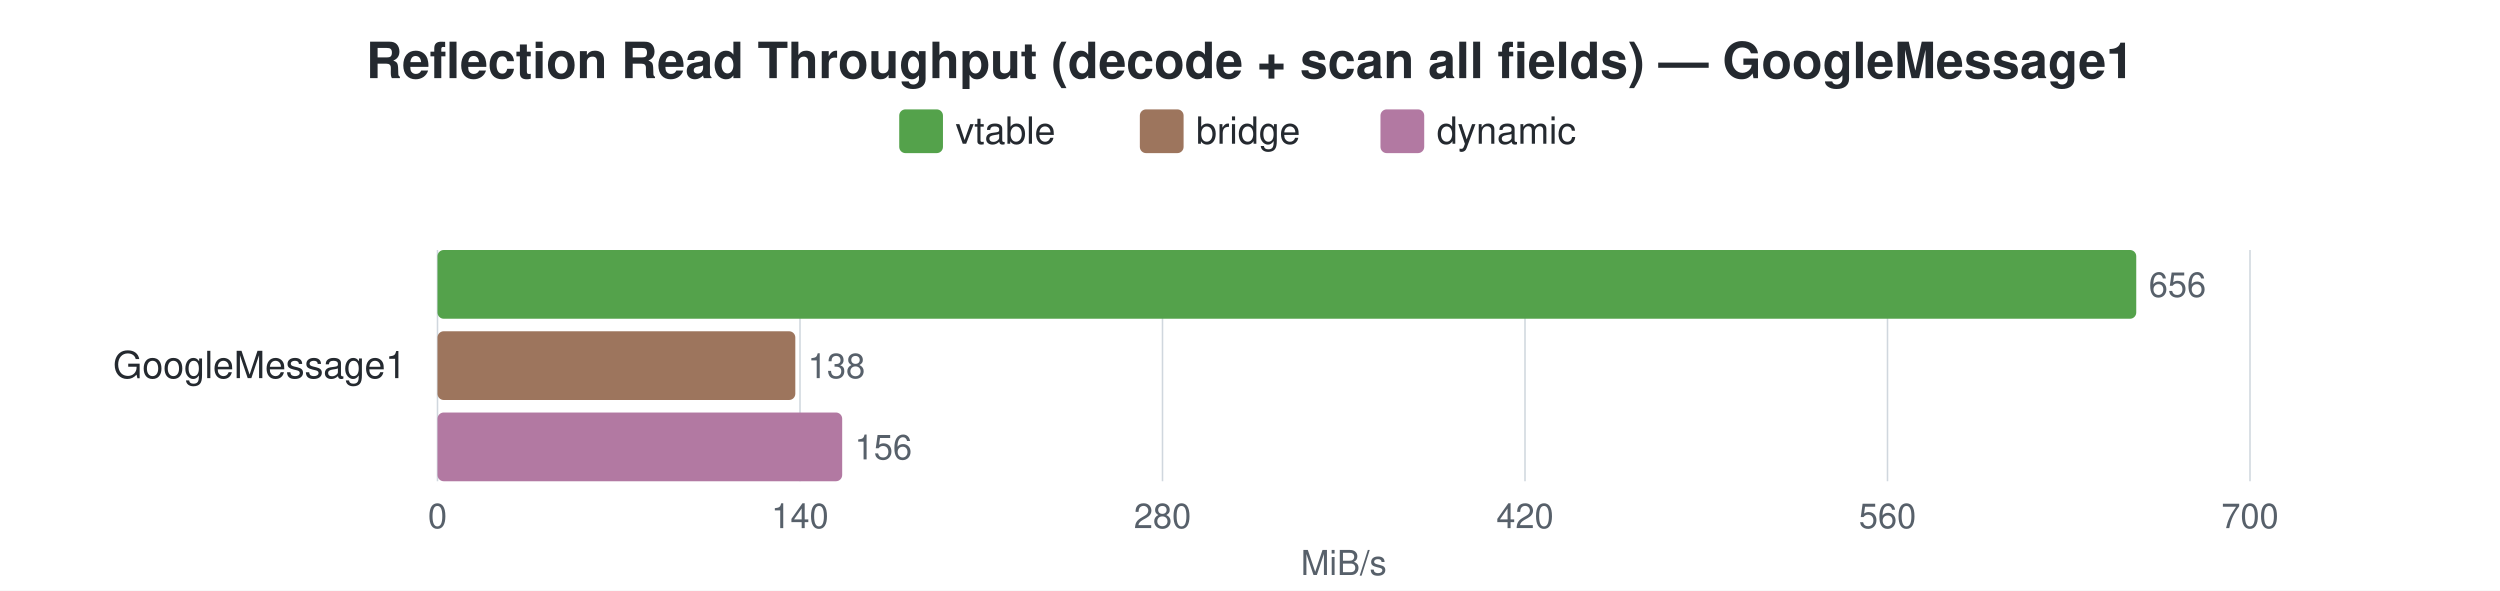
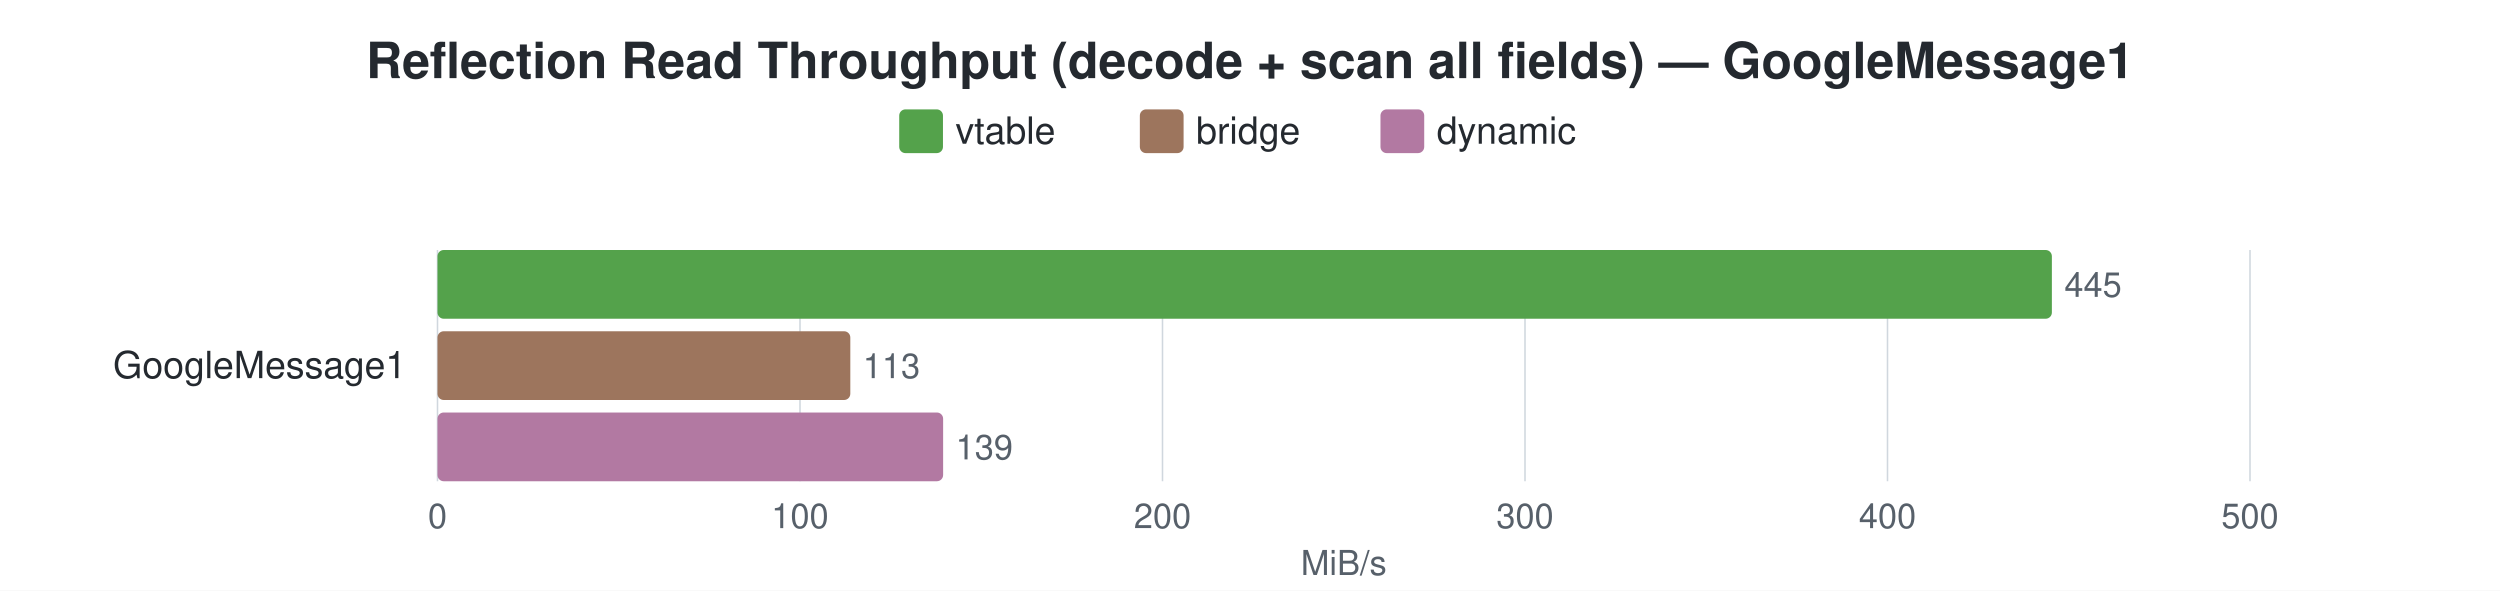
<svg xmlns="http://www.w3.org/2000/svg" width="800" height="189" viewBox="0 0 800 189">
  <style>
    text { font-family: -apple-system, BlinkMacSystemFont, "Segoe UI", Helvetica, Arial, sans-serif; }
    .title { font-size: 16px; font-weight: 600; fill: #24292f; }
    .label { font-size: 12px; fill: #24292f; }
    .value { font-size: 11px; fill: #57606a; }
    .axis-label { font-size: 11px; fill: #57606a; }
    .legend-text { font-size: 12px; fill: #24292f; }
    .grid { stroke: #d0d7de; stroke-width: 0.5; }
  </style>
  <rect width="100%" height="100%" fill="white" />
  <text x="400.0" y="25" text-anchor="middle" class="title">Reflection Read Throughput (decode + scan all fields) — GoogleMessage1</text>
  <rect x="287.75" y="35" width="14" height="14" rx="2" fill="#54A24B" />
  <text x="305.75" y="46" class="legend-text">vtable</text>
  <rect x="364.75" y="35" width="14" height="14" rx="2" fill="#9D755D" />
  <text x="382.75" y="46" class="legend-text">bridge</text>
  <rect x="441.75" y="35" width="14" height="14" rx="2" fill="#B279A2" />
  <text x="459.75" y="46" class="legend-text">dynamic</text>
  <line x1="140.0" y1="80" x2="140.0" y2="154" class="grid" />
  <text x="140.0" y="169" text-anchor="middle" class="axis-label">0</text>
  <line x1="256.0" y1="80" x2="256.0" y2="154" class="grid" />
-   <text x="256.0" y="169" text-anchor="middle" class="axis-label">140</text>
+   <text x="256.0" y="169" text-anchor="middle" class="axis-label">100</text>
  <line x1="372.0" y1="80" x2="372.0" y2="154" class="grid" />
-   <text x="372.0" y="169" text-anchor="middle" class="axis-label">280</text>
+   <text x="372.0" y="169" text-anchor="middle" class="axis-label">200</text>
  <line x1="488.0" y1="80" x2="488.0" y2="154" class="grid" />
-   <text x="488.0" y="169" text-anchor="middle" class="axis-label">420</text>
+   <text x="488.0" y="169" text-anchor="middle" class="axis-label">300</text>
  <line x1="604.0" y1="80" x2="604.0" y2="154" class="grid" />
-   <text x="604.0" y="169" text-anchor="middle" class="axis-label">560</text>
+   <text x="604.0" y="169" text-anchor="middle" class="axis-label">400</text>
  <line x1="720.0" y1="80" x2="720.0" y2="154" class="grid" />
-   <text x="720.0" y="169" text-anchor="middle" class="axis-label">700</text>
+   <text x="720.0" y="169" text-anchor="middle" class="axis-label">500</text>
  <text x="430.0" y="184" text-anchor="middle" class="axis-label">MiB/s</text>
  <text x="130" y="121.0" text-anchor="end" class="label">GoogleMessage1</text>
-   <rect x="140" y="80.0" width="543.6" height="22" rx="2" fill="#54A24B" />
-   <text x="687.6" y="95.0" class="value">656</text>
-   <rect x="140" y="106.0" width="114.5" height="22" rx="2" fill="#9D755D" />
-   <text x="258.5" y="121.0" class="value">138</text>
-   <rect x="140" y="132.0" width="129.5" height="22" rx="2" fill="#B279A2" />
-   <text x="273.5" y="147.0" class="value">156</text>
+   <rect x="140" y="80.0" width="516.6" height="22" rx="2" fill="#54A24B" />
+   <text x="660.6" y="95.0" class="value">445</text>
+   <rect x="140" y="106.0" width="132.1" height="22" rx="2" fill="#9D755D" />
+   <text x="276.1" y="121.0" class="value">113</text>
+   <rect x="140" y="132.0" width="161.8" height="22" rx="2" fill="#B279A2" />
+   <text x="305.8" y="147.0" class="value">139</text>
</svg>
